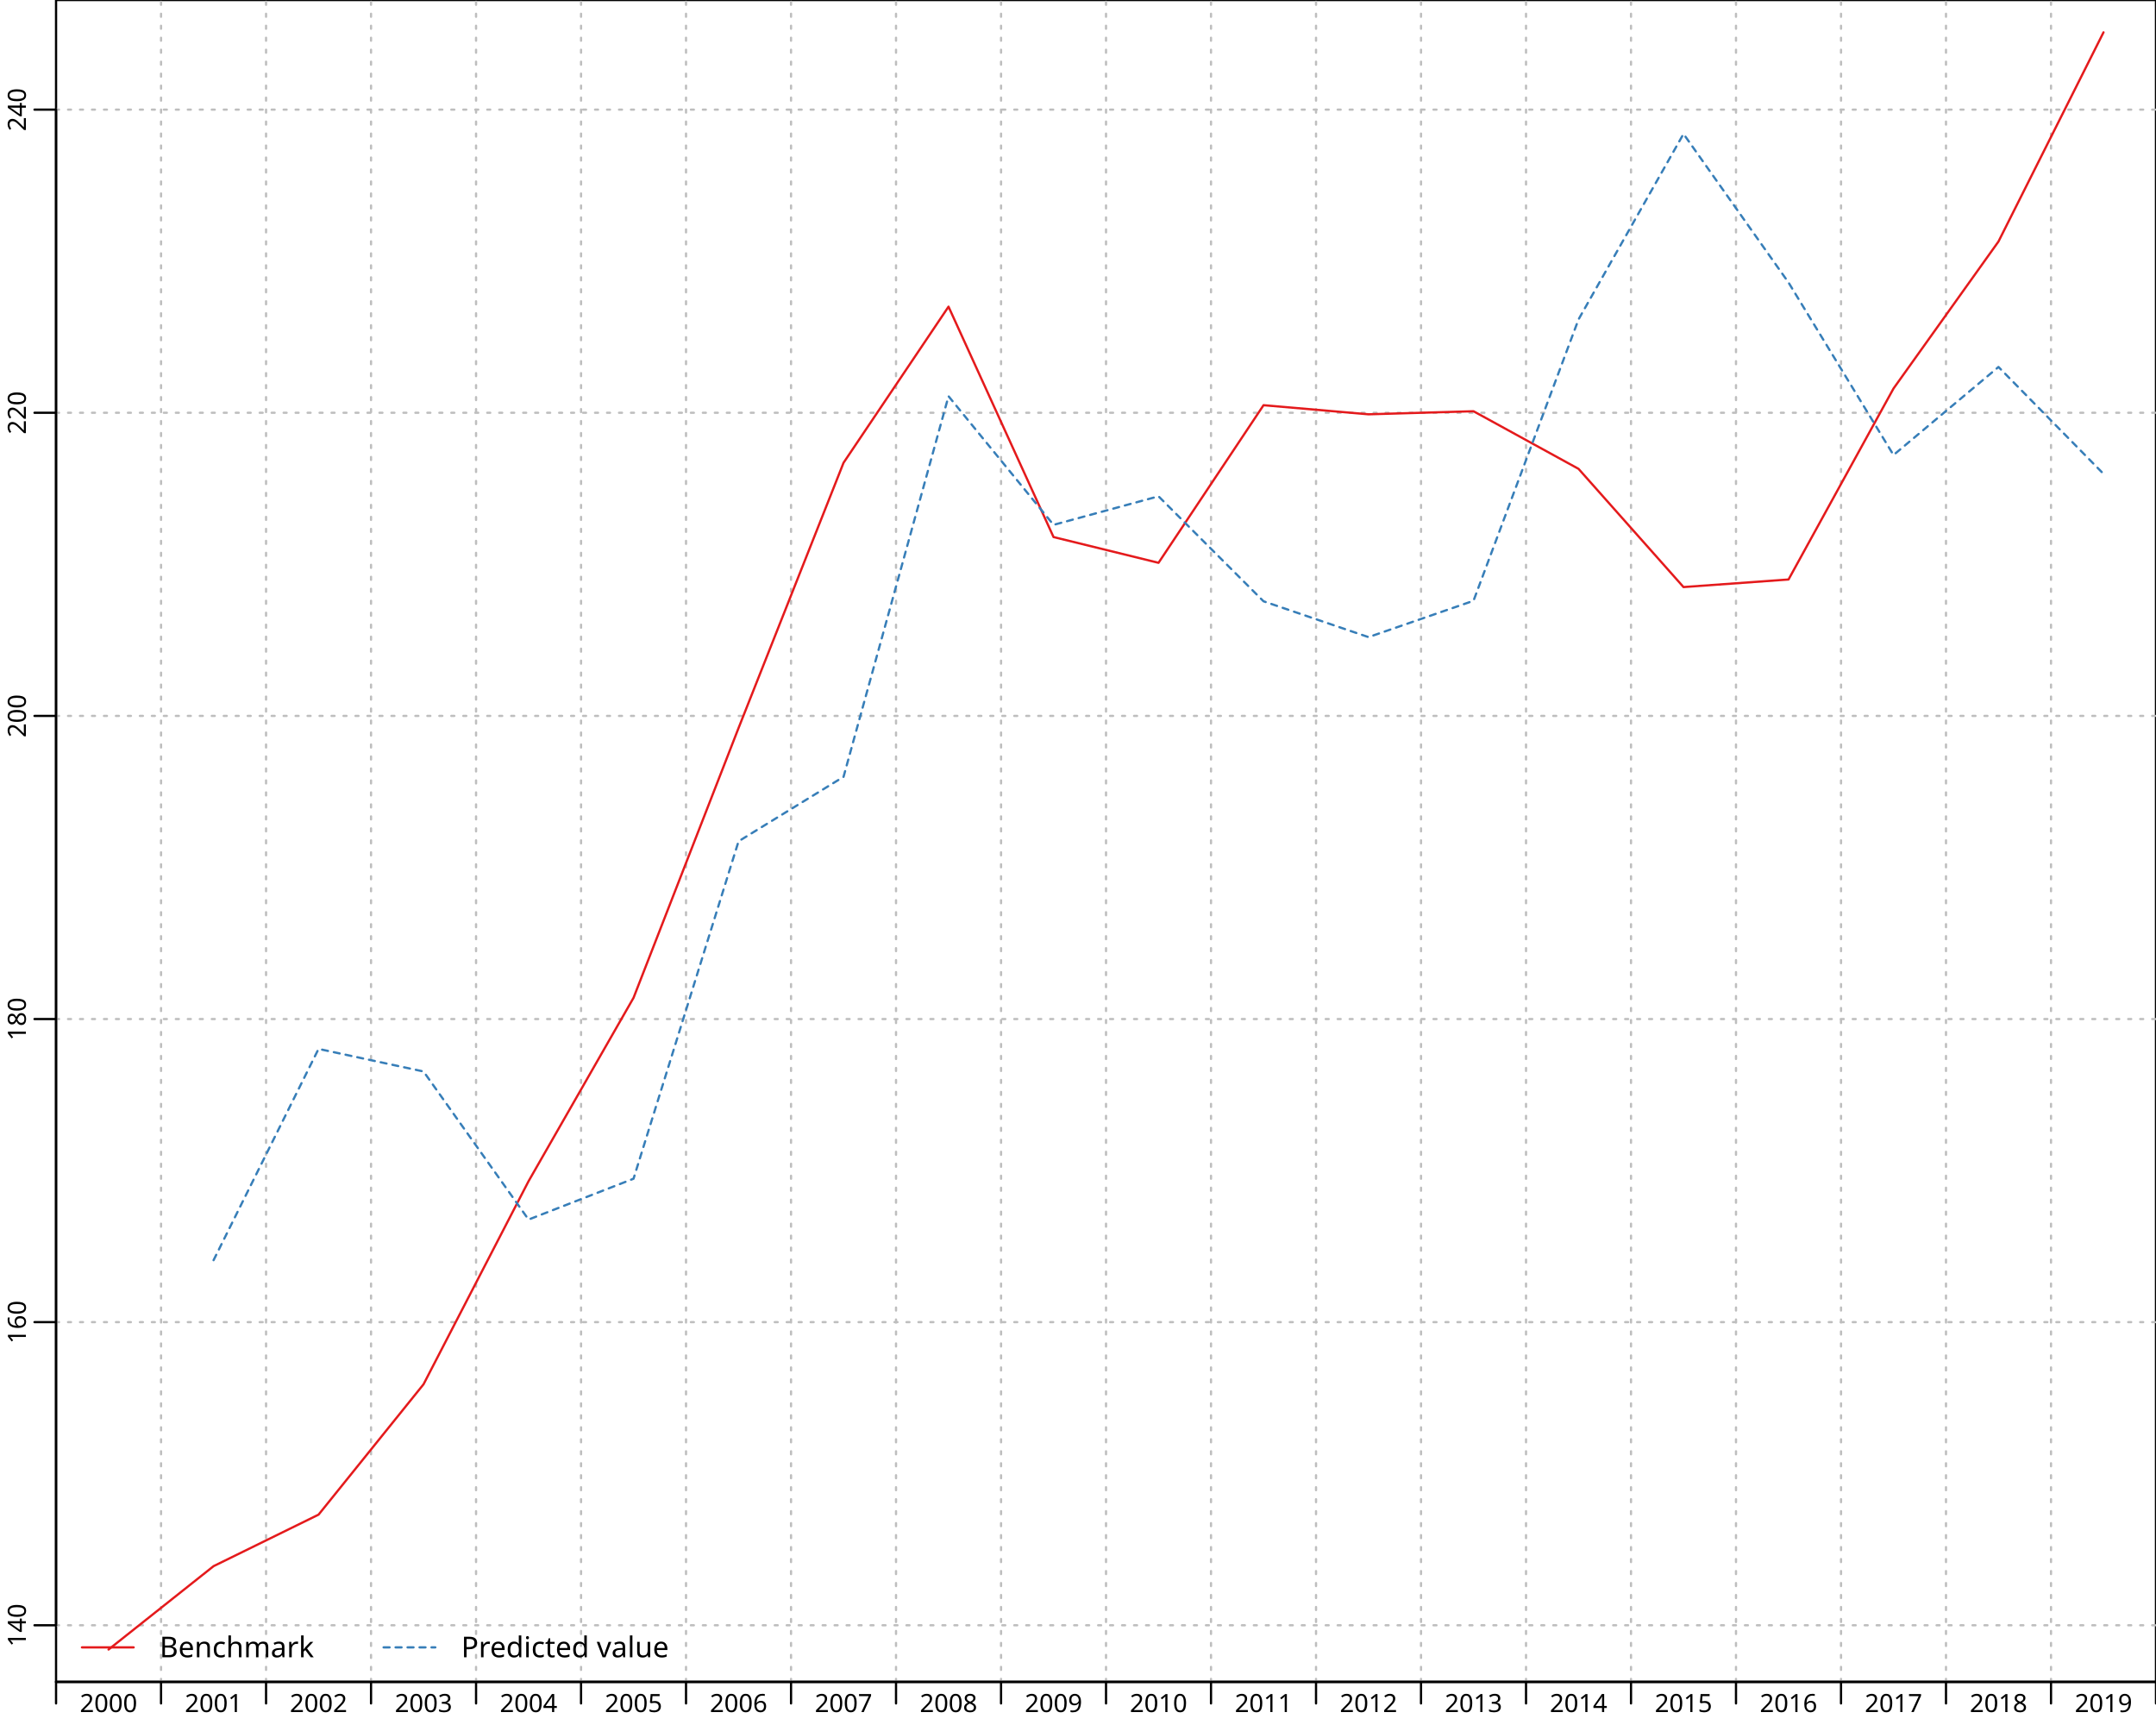
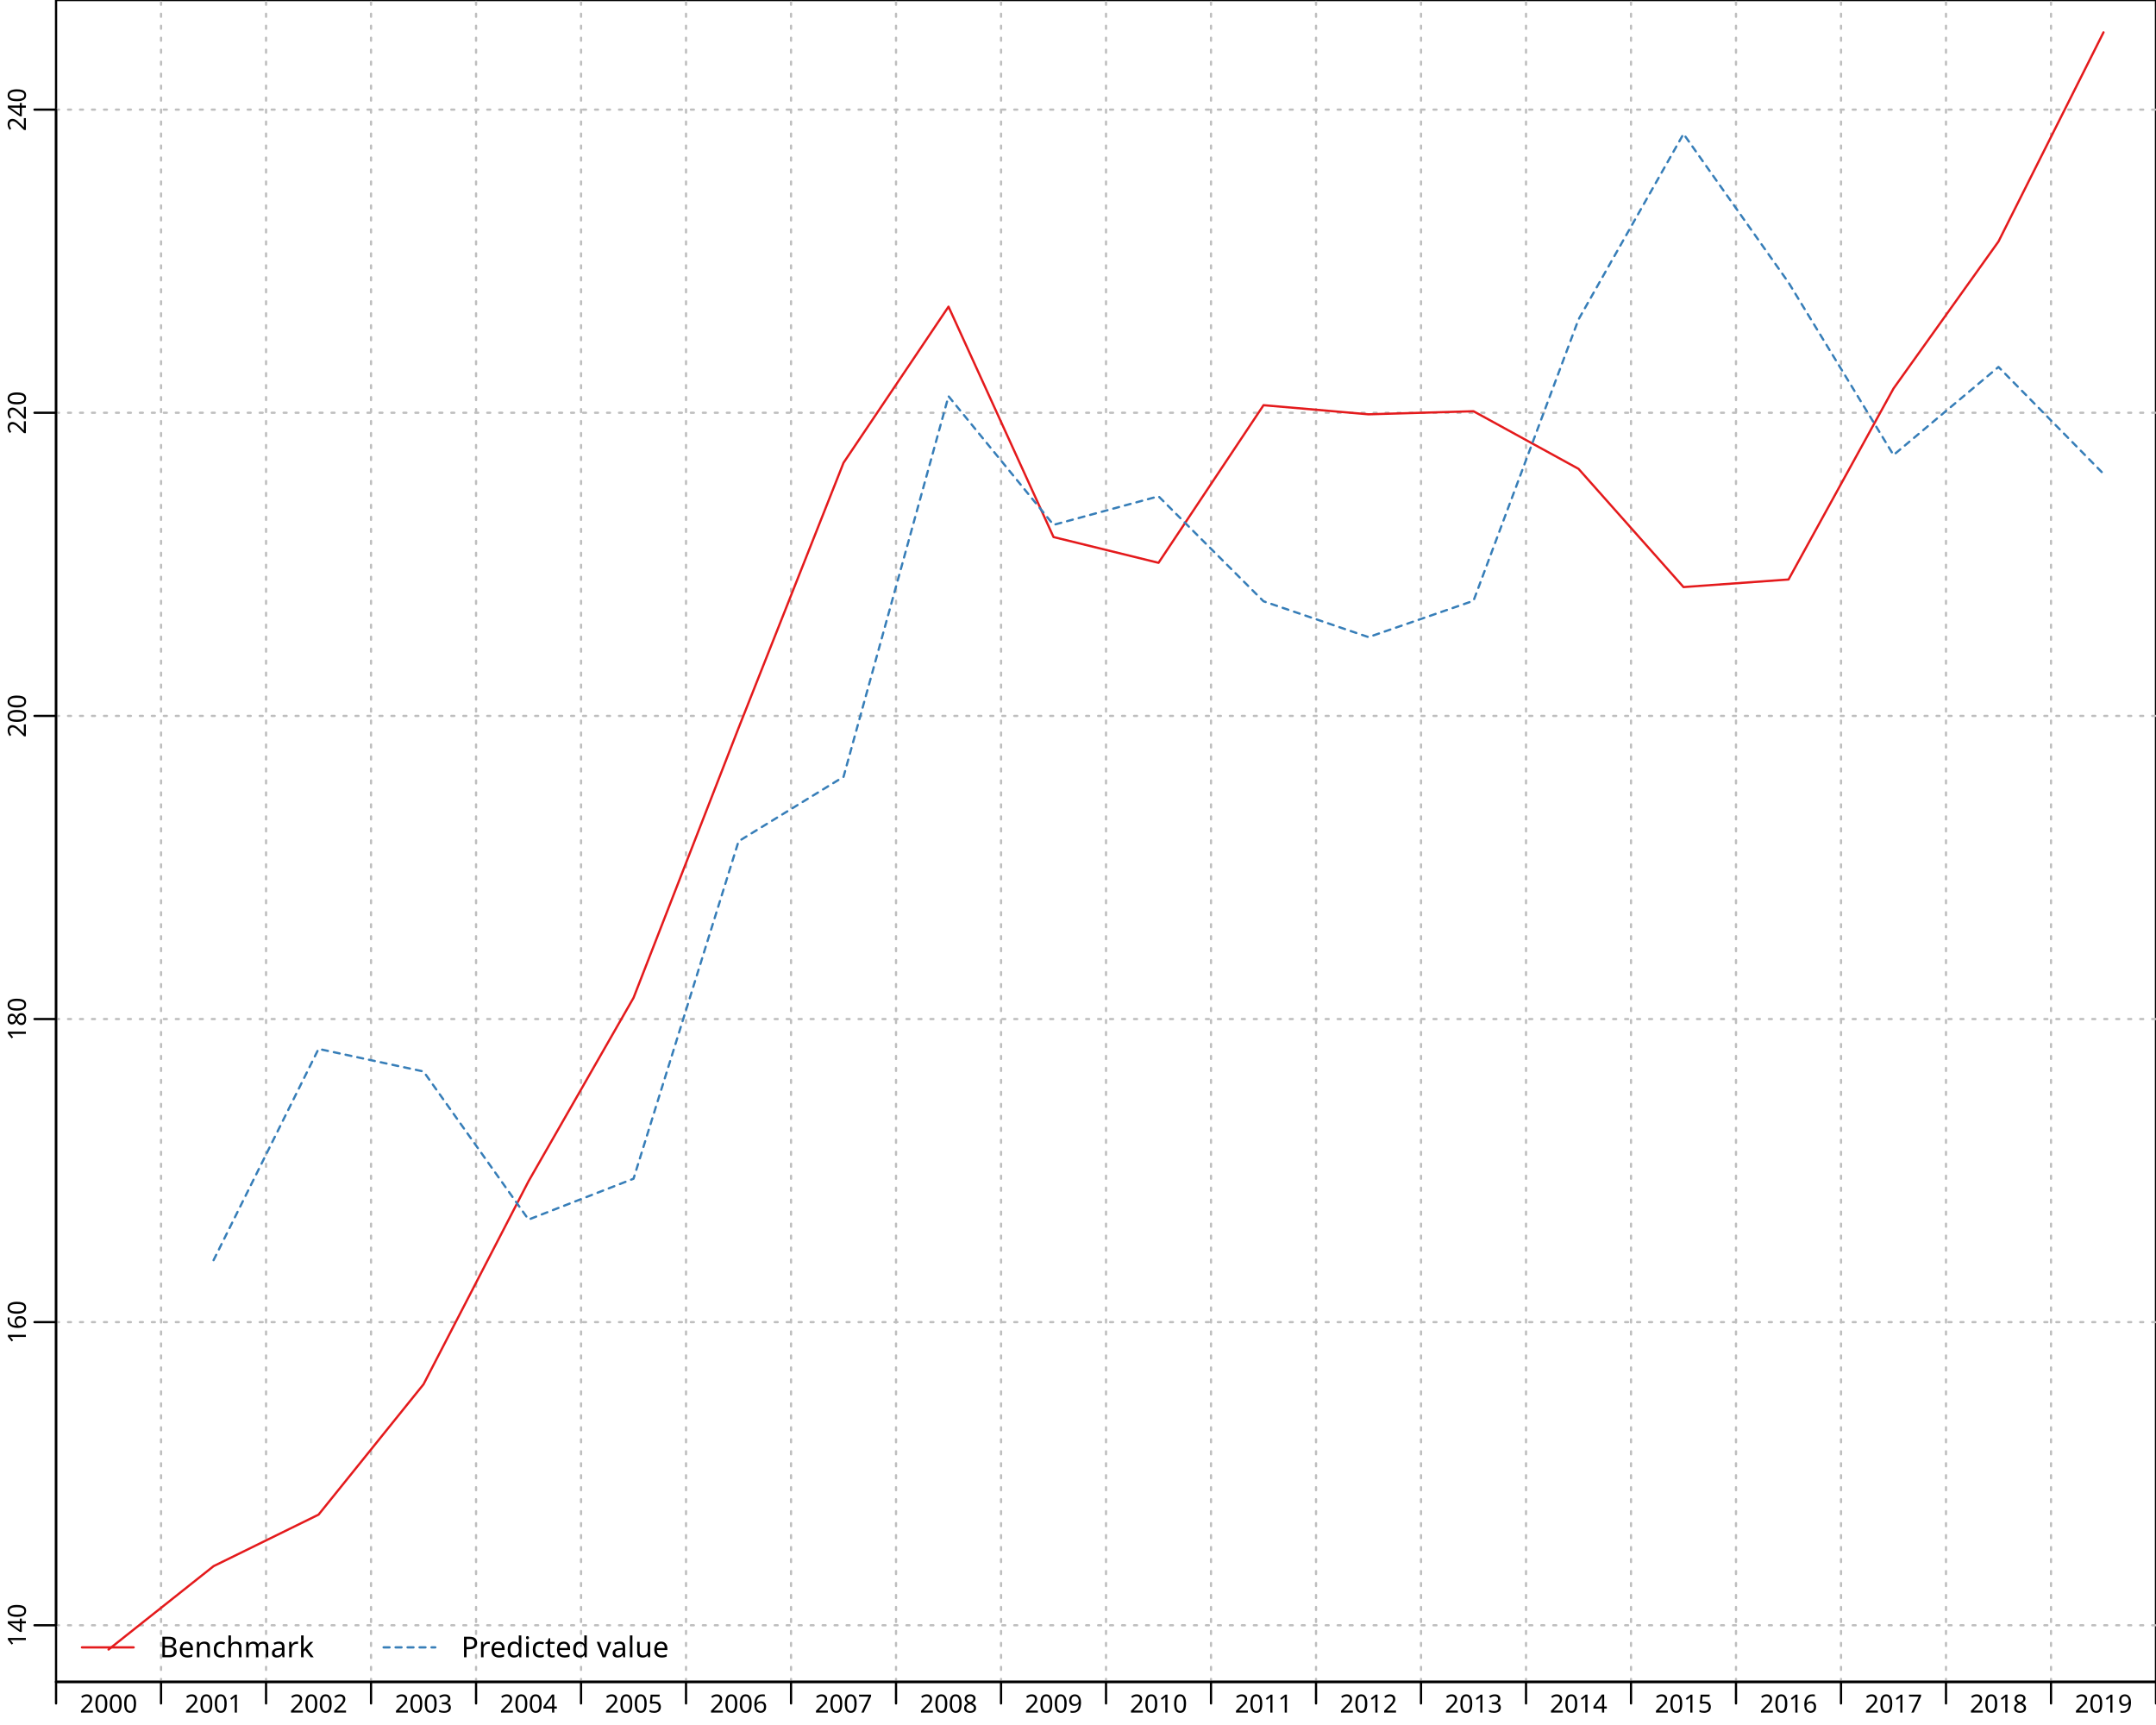
<svg xmlns="http://www.w3.org/2000/svg" class="svglite" data-engine-version="2.0" width="720.00pt" height="576.00pt" viewBox="0 0 720.00 576.00">
  <defs>
    <style type="text/css">
    .svglite line, .svglite polyline, .svglite polygon, .svglite path, .svglite rect, .svglite circle {
      fill: none;
      stroke: #000000;
      stroke-linecap: round;
      stroke-linejoin: round;
      stroke-miterlimit: 10.00;
    }
  </style>
  </defs>
  <rect width="100%" height="100%" style="stroke: none; fill: #FFFFFF;" />
  <defs>
    <clipPath id="cpMC4wMHw3MjAuMDB8MC4wMHw1NzYuMDA=">
      <rect x="0.00" y="0.00" width="720.00" height="576.00" />
    </clipPath>
  </defs>
  <g clip-path="url(#cpMC4wMHw3MjAuMDB8MC4wMHw1NzYuMDA=)">
    <polygon points="18.72,561.60 720.00,561.60 720.00,0.00 18.72,0.00 " style="stroke-width: 0.75; fill: none;" />
    <text x="369.36" y="616.32" text-anchor="middle" style="font-size: 12.00px; font-family: sans;" textLength="74.69px" lengthAdjust="spacingAndGlyphs">c(xmin, xmax)</text>
    <text transform="translate(-27.36,280.80) rotate(-90)" text-anchor="middle" style="font-size: 12.00px; font-family: sans;" textLength="74.69px" lengthAdjust="spacingAndGlyphs">c(ymin, ymax)</text>
  </g>
  <defs>
    <clipPath id="cpMTguNzJ8NzIwLjAwfDAuMDB8NTYxLjYw">
      <rect x="18.72" y="0.00" width="701.28" height="561.60" />
    </clipPath>
  </defs>
  <g clip-path="url(#cpMTguNzJ8NzIwLjAwfDAuMDB8NTYxLjYw)">
    <line x1="18.72" y1="542.70" x2="720.00" y2="542.70" style="stroke-width: 0.75; stroke: #BEBEBE; stroke-dasharray: 1.00,3.00;" />
    <line x1="18.72" y1="441.48" x2="720.00" y2="441.48" style="stroke-width: 0.75; stroke: #BEBEBE; stroke-dasharray: 1.00,3.00;" />
    <line x1="18.72" y1="340.27" x2="720.00" y2="340.27" style="stroke-width: 0.75; stroke: #BEBEBE; stroke-dasharray: 1.00,3.00;" />
    <line x1="18.72" y1="239.05" x2="720.00" y2="239.05" style="stroke-width: 0.75; stroke: #BEBEBE; stroke-dasharray: 1.00,3.00;" />
    <line x1="18.72" y1="137.83" x2="720.00" y2="137.83" style="stroke-width: 0.75; stroke: #BEBEBE; stroke-dasharray: 1.00,3.00;" />
    <line x1="18.72" y1="36.61" x2="720.00" y2="36.61" style="stroke-width: 0.75; stroke: #BEBEBE; stroke-dasharray: 1.00,3.00;" />
    <line x1="53.78" y1="561.60" x2="53.78" y2="0.00" style="stroke-width: 0.75; stroke: #BEBEBE; stroke-dasharray: 1.00,3.00;" />
    <line x1="88.85" y1="561.60" x2="88.85" y2="0.00" style="stroke-width: 0.75; stroke: #BEBEBE; stroke-dasharray: 1.00,3.00;" />
    <line x1="123.91" y1="561.60" x2="123.91" y2="0.00" style="stroke-width: 0.75; stroke: #BEBEBE; stroke-dasharray: 1.00,3.00;" />
    <line x1="158.98" y1="561.60" x2="158.98" y2="0.00" style="stroke-width: 0.75; stroke: #BEBEBE; stroke-dasharray: 1.00,3.00;" />
    <line x1="194.04" y1="561.60" x2="194.04" y2="0.00" style="stroke-width: 0.75; stroke: #BEBEBE; stroke-dasharray: 1.00,3.00;" />
    <line x1="229.10" y1="561.60" x2="229.10" y2="0.00" style="stroke-width: 0.75; stroke: #BEBEBE; stroke-dasharray: 1.00,3.00;" />
    <line x1="264.17" y1="561.60" x2="264.17" y2="0.00" style="stroke-width: 0.75; stroke: #BEBEBE; stroke-dasharray: 1.00,3.00;" />
    <line x1="299.23" y1="561.60" x2="299.23" y2="0.00" style="stroke-width: 0.75; stroke: #BEBEBE; stroke-dasharray: 1.00,3.00;" />
    <line x1="334.30" y1="561.60" x2="334.30" y2="0.00" style="stroke-width: 0.75; stroke: #BEBEBE; stroke-dasharray: 1.00,3.00;" />
    <line x1="369.36" y1="561.60" x2="369.36" y2="0.00" style="stroke-width: 0.75; stroke: #BEBEBE; stroke-dasharray: 1.00,3.00;" />
    <line x1="404.42" y1="561.60" x2="404.42" y2="0.00" style="stroke-width: 0.75; stroke: #BEBEBE; stroke-dasharray: 1.00,3.00;" />
    <line x1="439.49" y1="561.60" x2="439.49" y2="0.00" style="stroke-width: 0.75; stroke: #BEBEBE; stroke-dasharray: 1.00,3.00;" />
    <line x1="474.55" y1="561.60" x2="474.55" y2="0.00" style="stroke-width: 0.75; stroke: #BEBEBE; stroke-dasharray: 1.00,3.00;" />
    <line x1="509.62" y1="561.60" x2="509.62" y2="0.00" style="stroke-width: 0.75; stroke: #BEBEBE; stroke-dasharray: 1.00,3.00;" />
    <line x1="544.68" y1="561.60" x2="544.68" y2="0.00" style="stroke-width: 0.75; stroke: #BEBEBE; stroke-dasharray: 1.00,3.00;" />
    <line x1="579.74" y1="561.60" x2="579.74" y2="0.00" style="stroke-width: 0.75; stroke: #BEBEBE; stroke-dasharray: 1.00,3.00;" />
    <line x1="614.81" y1="561.60" x2="614.81" y2="0.00" style="stroke-width: 0.75; stroke: #BEBEBE; stroke-dasharray: 1.00,3.00;" />
    <line x1="649.87" y1="561.60" x2="649.87" y2="0.00" style="stroke-width: 0.75; stroke: #BEBEBE; stroke-dasharray: 1.00,3.00;" />
    <line x1="684.94" y1="561.60" x2="684.94" y2="0.00" style="stroke-width: 0.75; stroke: #BEBEBE; stroke-dasharray: 1.00,3.00;" />
    <polyline points="36.25,550.80 71.32,522.96 106.38,505.76 141.44,462.23 176.51,394.42 211.57,333.18 246.64,243.10 281.70,154.53 316.76,102.40 351.83,179.33 386.89,187.93 421.96,135.30 457.02,138.34 492.08,137.32 527.15,156.55 562.21,196.03 597.28,193.50 632.34,129.73 667.40,80.64 702.47,10.80 " style="stroke-width: 0.75; stroke: #E41A1C;" />
    <polyline points="71.32,420.79 106.38,350.24 141.44,357.78 176.51,407.23 211.57,393.59 246.64,280.92 281.70,259.39 316.76,132.30 351.83,175.26 386.89,165.72 421.96,200.78 457.02,212.74 492.08,200.61 527.15,106.66 562.21,44.71 597.28,94.34 632.34,151.94 667.40,122.54 702.47,158.23 " style="stroke-width: 0.75; stroke: #377EB8; stroke-dasharray: 2.00,2.00;" />
    <line x1="27.36" y1="550.08" x2="44.64" y2="550.08" style="stroke-width: 0.75; stroke: #E41A1C;" />
    <line x1="128.10" y1="550.08" x2="145.38" y2="550.08" style="stroke-width: 0.75; stroke: #377EB8; stroke-dasharray: 2.00,2.00;" />
    <text x="53.28" y="553.38" style="font-size: 9.60px; font-family: sans;" textLength="48.57px" lengthAdjust="spacingAndGlyphs">Benchmark</text>
    <text x="154.02" y="553.38" style="font-size: 9.60px; font-family: sans;" textLength="66.18px" lengthAdjust="spacingAndGlyphs">Predicted value</text>
  </g>
  <g clip-path="url(#cpMC4wMHw3MjAuMDB8MC4wMHw1NzYuMDA=)">
    <line x1="18.72" y1="542.70" x2="18.72" y2="36.61" style="stroke-width: 0.75;" />
    <line x1="18.72" y1="542.70" x2="11.52" y2="542.70" style="stroke-width: 0.75;" />
    <line x1="18.72" y1="441.48" x2="11.52" y2="441.48" style="stroke-width: 0.75;" />
    <line x1="18.72" y1="340.27" x2="11.52" y2="340.27" style="stroke-width: 0.75;" />
    <line x1="18.72" y1="239.05" x2="11.52" y2="239.05" style="stroke-width: 0.75;" />
    <line x1="18.72" y1="137.83" x2="11.52" y2="137.83" style="stroke-width: 0.75;" />
    <line x1="18.72" y1="36.61" x2="11.52" y2="36.61" style="stroke-width: 0.75;" />
    <text transform="translate(8.64,542.70) rotate(-90)" text-anchor="middle" style="font-size: 8.40px; font-family: sans;" textLength="14.02px" lengthAdjust="spacingAndGlyphs">140</text>
    <text transform="translate(8.64,441.48) rotate(-90)" text-anchor="middle" style="font-size: 8.40px; font-family: sans;" textLength="14.02px" lengthAdjust="spacingAndGlyphs">160</text>
    <text transform="translate(8.64,340.27) rotate(-90)" text-anchor="middle" style="font-size: 8.40px; font-family: sans;" textLength="14.02px" lengthAdjust="spacingAndGlyphs">180</text>
    <text transform="translate(8.64,239.05) rotate(-90)" text-anchor="middle" style="font-size: 8.40px; font-family: sans;" textLength="14.02px" lengthAdjust="spacingAndGlyphs">200</text>
    <text transform="translate(8.64,137.83) rotate(-90)" text-anchor="middle" style="font-size: 8.40px; font-family: sans;" textLength="14.02px" lengthAdjust="spacingAndGlyphs">220</text>
    <text transform="translate(8.64,36.61) rotate(-90)" text-anchor="middle" style="font-size: 8.40px; font-family: sans;" textLength="14.02px" lengthAdjust="spacingAndGlyphs">240</text>
    <line x1="18.72" y1="561.60" x2="720.00" y2="561.60" style="stroke-width: 0.75;" />
    <line x1="18.72" y1="561.60" x2="18.72" y2="568.80" style="stroke-width: 0.75;" />
    <line x1="53.78" y1="561.60" x2="53.78" y2="568.80" style="stroke-width: 0.75;" />
    <line x1="88.85" y1="561.60" x2="88.85" y2="568.80" style="stroke-width: 0.75;" />
    <line x1="123.91" y1="561.60" x2="123.91" y2="568.80" style="stroke-width: 0.75;" />
    <line x1="158.98" y1="561.60" x2="158.98" y2="568.80" style="stroke-width: 0.75;" />
    <line x1="194.04" y1="561.60" x2="194.04" y2="568.80" style="stroke-width: 0.75;" />
    <line x1="229.10" y1="561.60" x2="229.10" y2="568.80" style="stroke-width: 0.75;" />
    <line x1="264.17" y1="561.60" x2="264.17" y2="568.80" style="stroke-width: 0.75;" />
    <line x1="299.23" y1="561.60" x2="299.23" y2="568.80" style="stroke-width: 0.75;" />
    <line x1="334.30" y1="561.60" x2="334.30" y2="568.80" style="stroke-width: 0.75;" />
    <line x1="369.36" y1="561.60" x2="369.36" y2="568.80" style="stroke-width: 0.75;" />
    <line x1="404.42" y1="561.60" x2="404.42" y2="568.80" style="stroke-width: 0.75;" />
    <line x1="439.49" y1="561.60" x2="439.49" y2="568.80" style="stroke-width: 0.75;" />
    <line x1="474.55" y1="561.60" x2="474.55" y2="568.80" style="stroke-width: 0.75;" />
    <line x1="509.62" y1="561.60" x2="509.62" y2="568.80" style="stroke-width: 0.75;" />
    <line x1="544.68" y1="561.60" x2="544.68" y2="568.80" style="stroke-width: 0.75;" />
    <line x1="579.74" y1="561.60" x2="579.74" y2="568.80" style="stroke-width: 0.75;" />
    <line x1="614.81" y1="561.60" x2="614.81" y2="568.80" style="stroke-width: 0.75;" />
    <line x1="649.87" y1="561.60" x2="649.87" y2="568.80" style="stroke-width: 0.75;" />
    <line x1="684.94" y1="561.60" x2="684.94" y2="568.80" style="stroke-width: 0.75;" />
    <line x1="720.00" y1="561.60" x2="720.00" y2="568.80" style="stroke-width: 0.75;" />
-     <text x="36.25" y="571.68" text-anchor="middle" style="font-size: 8.40px; font-family: sans;" textLength="18.69px" lengthAdjust="spacingAndGlyphs">2000</text>
-     <text x="71.32" y="571.68" text-anchor="middle" style="font-size: 8.40px; font-family: sans;" textLength="18.69px" lengthAdjust="spacingAndGlyphs">2001</text>
-     <text x="106.38" y="571.68" text-anchor="middle" style="font-size: 8.40px; font-family: sans;" textLength="18.69px" lengthAdjust="spacingAndGlyphs">2002</text>
-     <text x="141.44" y="571.68" text-anchor="middle" style="font-size: 8.40px; font-family: sans;" textLength="18.69px" lengthAdjust="spacingAndGlyphs">2003</text>
-     <text x="176.51" y="571.68" text-anchor="middle" style="font-size: 8.40px; font-family: sans;" textLength="18.69px" lengthAdjust="spacingAndGlyphs">2004</text>
-     <text x="211.57" y="571.68" text-anchor="middle" style="font-size: 8.40px; font-family: sans;" textLength="18.69px" lengthAdjust="spacingAndGlyphs">2005</text>
-     <text x="246.64" y="571.68" text-anchor="middle" style="font-size: 8.40px; font-family: sans;" textLength="18.69px" lengthAdjust="spacingAndGlyphs">2006</text>
-     <text x="281.70" y="571.68" text-anchor="middle" style="font-size: 8.40px; font-family: sans;" textLength="18.69px" lengthAdjust="spacingAndGlyphs">2007</text>
-     <text x="316.76" y="571.68" text-anchor="middle" style="font-size: 8.40px; font-family: sans;" textLength="18.69px" lengthAdjust="spacingAndGlyphs">2008</text>
-     <text x="351.83" y="571.68" text-anchor="middle" style="font-size: 8.40px; font-family: sans;" textLength="18.69px" lengthAdjust="spacingAndGlyphs">2009</text>
-     <text x="386.89" y="571.68" text-anchor="middle" style="font-size: 8.40px; font-family: sans;" textLength="18.69px" lengthAdjust="spacingAndGlyphs">2010</text>
-     <text x="421.96" y="571.68" text-anchor="middle" style="font-size: 8.40px; font-family: sans;" textLength="18.69px" lengthAdjust="spacingAndGlyphs">2011</text>
-     <text x="457.02" y="571.68" text-anchor="middle" style="font-size: 8.40px; font-family: sans;" textLength="18.69px" lengthAdjust="spacingAndGlyphs">2012</text>
-     <text x="492.08" y="571.68" text-anchor="middle" style="font-size: 8.40px; font-family: sans;" textLength="18.69px" lengthAdjust="spacingAndGlyphs">2013</text>
-     <text x="527.15" y="571.68" text-anchor="middle" style="font-size: 8.40px; font-family: sans;" textLength="18.69px" lengthAdjust="spacingAndGlyphs">2014</text>
-     <text x="562.21" y="571.68" text-anchor="middle" style="font-size: 8.40px; font-family: sans;" textLength="18.69px" lengthAdjust="spacingAndGlyphs">2015</text>
-     <text x="597.28" y="571.68" text-anchor="middle" style="font-size: 8.40px; font-family: sans;" textLength="18.69px" lengthAdjust="spacingAndGlyphs">2016</text>
-     <text x="632.34" y="571.68" text-anchor="middle" style="font-size: 8.40px; font-family: sans;" textLength="18.69px" lengthAdjust="spacingAndGlyphs">2017</text>
-     <text x="667.40" y="571.68" text-anchor="middle" style="font-size: 8.40px; font-family: sans;" textLength="18.69px" lengthAdjust="spacingAndGlyphs">2018</text>
-     <text x="702.47" y="571.68" text-anchor="middle" style="font-size: 8.40px; font-family: sans;" textLength="18.69px" lengthAdjust="spacingAndGlyphs">2019</text>
+     <text x="36.25" y="571.86" text-anchor="middle" style="font-size: 8.40px; font-family: sans;" textLength="18.69px" lengthAdjust="spacingAndGlyphs">2000</text>
+     <text x="71.32" y="571.86" text-anchor="middle" style="font-size: 8.40px; font-family: sans;" textLength="18.69px" lengthAdjust="spacingAndGlyphs">2001</text>
+     <text x="106.38" y="571.86" text-anchor="middle" style="font-size: 8.40px; font-family: sans;" textLength="18.69px" lengthAdjust="spacingAndGlyphs">2002</text>
+     <text x="141.44" y="571.86" text-anchor="middle" style="font-size: 8.40px; font-family: sans;" textLength="18.69px" lengthAdjust="spacingAndGlyphs">2003</text>
+     <text x="176.51" y="571.86" text-anchor="middle" style="font-size: 8.40px; font-family: sans;" textLength="18.69px" lengthAdjust="spacingAndGlyphs">2004</text>
+     <text x="211.57" y="571.86" text-anchor="middle" style="font-size: 8.40px; font-family: sans;" textLength="18.69px" lengthAdjust="spacingAndGlyphs">2005</text>
+     <text x="246.64" y="571.86" text-anchor="middle" style="font-size: 8.40px; font-family: sans;" textLength="18.69px" lengthAdjust="spacingAndGlyphs">2006</text>
+     <text x="281.70" y="571.86" text-anchor="middle" style="font-size: 8.40px; font-family: sans;" textLength="18.69px" lengthAdjust="spacingAndGlyphs">2007</text>
+     <text x="316.76" y="571.86" text-anchor="middle" style="font-size: 8.40px; font-family: sans;" textLength="18.69px" lengthAdjust="spacingAndGlyphs">2008</text>
+     <text x="351.83" y="571.86" text-anchor="middle" style="font-size: 8.40px; font-family: sans;" textLength="18.69px" lengthAdjust="spacingAndGlyphs">2009</text>
+     <text x="386.89" y="571.86" text-anchor="middle" style="font-size: 8.40px; font-family: sans;" textLength="18.69px" lengthAdjust="spacingAndGlyphs">2010</text>
+     <text x="421.96" y="571.86" text-anchor="middle" style="font-size: 8.40px; font-family: sans;" textLength="18.69px" lengthAdjust="spacingAndGlyphs">2011</text>
+     <text x="457.02" y="571.86" text-anchor="middle" style="font-size: 8.40px; font-family: sans;" textLength="18.69px" lengthAdjust="spacingAndGlyphs">2012</text>
+     <text x="492.08" y="571.86" text-anchor="middle" style="font-size: 8.40px; font-family: sans;" textLength="18.69px" lengthAdjust="spacingAndGlyphs">2013</text>
+     <text x="527.15" y="571.86" text-anchor="middle" style="font-size: 8.40px; font-family: sans;" textLength="18.69px" lengthAdjust="spacingAndGlyphs">2014</text>
+     <text x="562.21" y="571.86" text-anchor="middle" style="font-size: 8.40px; font-family: sans;" textLength="18.69px" lengthAdjust="spacingAndGlyphs">2015</text>
+     <text x="597.28" y="571.86" text-anchor="middle" style="font-size: 8.40px; font-family: sans;" textLength="18.69px" lengthAdjust="spacingAndGlyphs">2016</text>
+     <text x="632.34" y="571.86" text-anchor="middle" style="font-size: 8.40px; font-family: sans;" textLength="18.69px" lengthAdjust="spacingAndGlyphs">2017</text>
+     <text x="667.40" y="571.86" text-anchor="middle" style="font-size: 8.40px; font-family: sans;" textLength="18.69px" lengthAdjust="spacingAndGlyphs">2018</text>
+     <text x="702.47" y="571.86" text-anchor="middle" style="font-size: 8.40px; font-family: sans;" textLength="18.69px" lengthAdjust="spacingAndGlyphs">2019</text>
  </g>
</svg>
